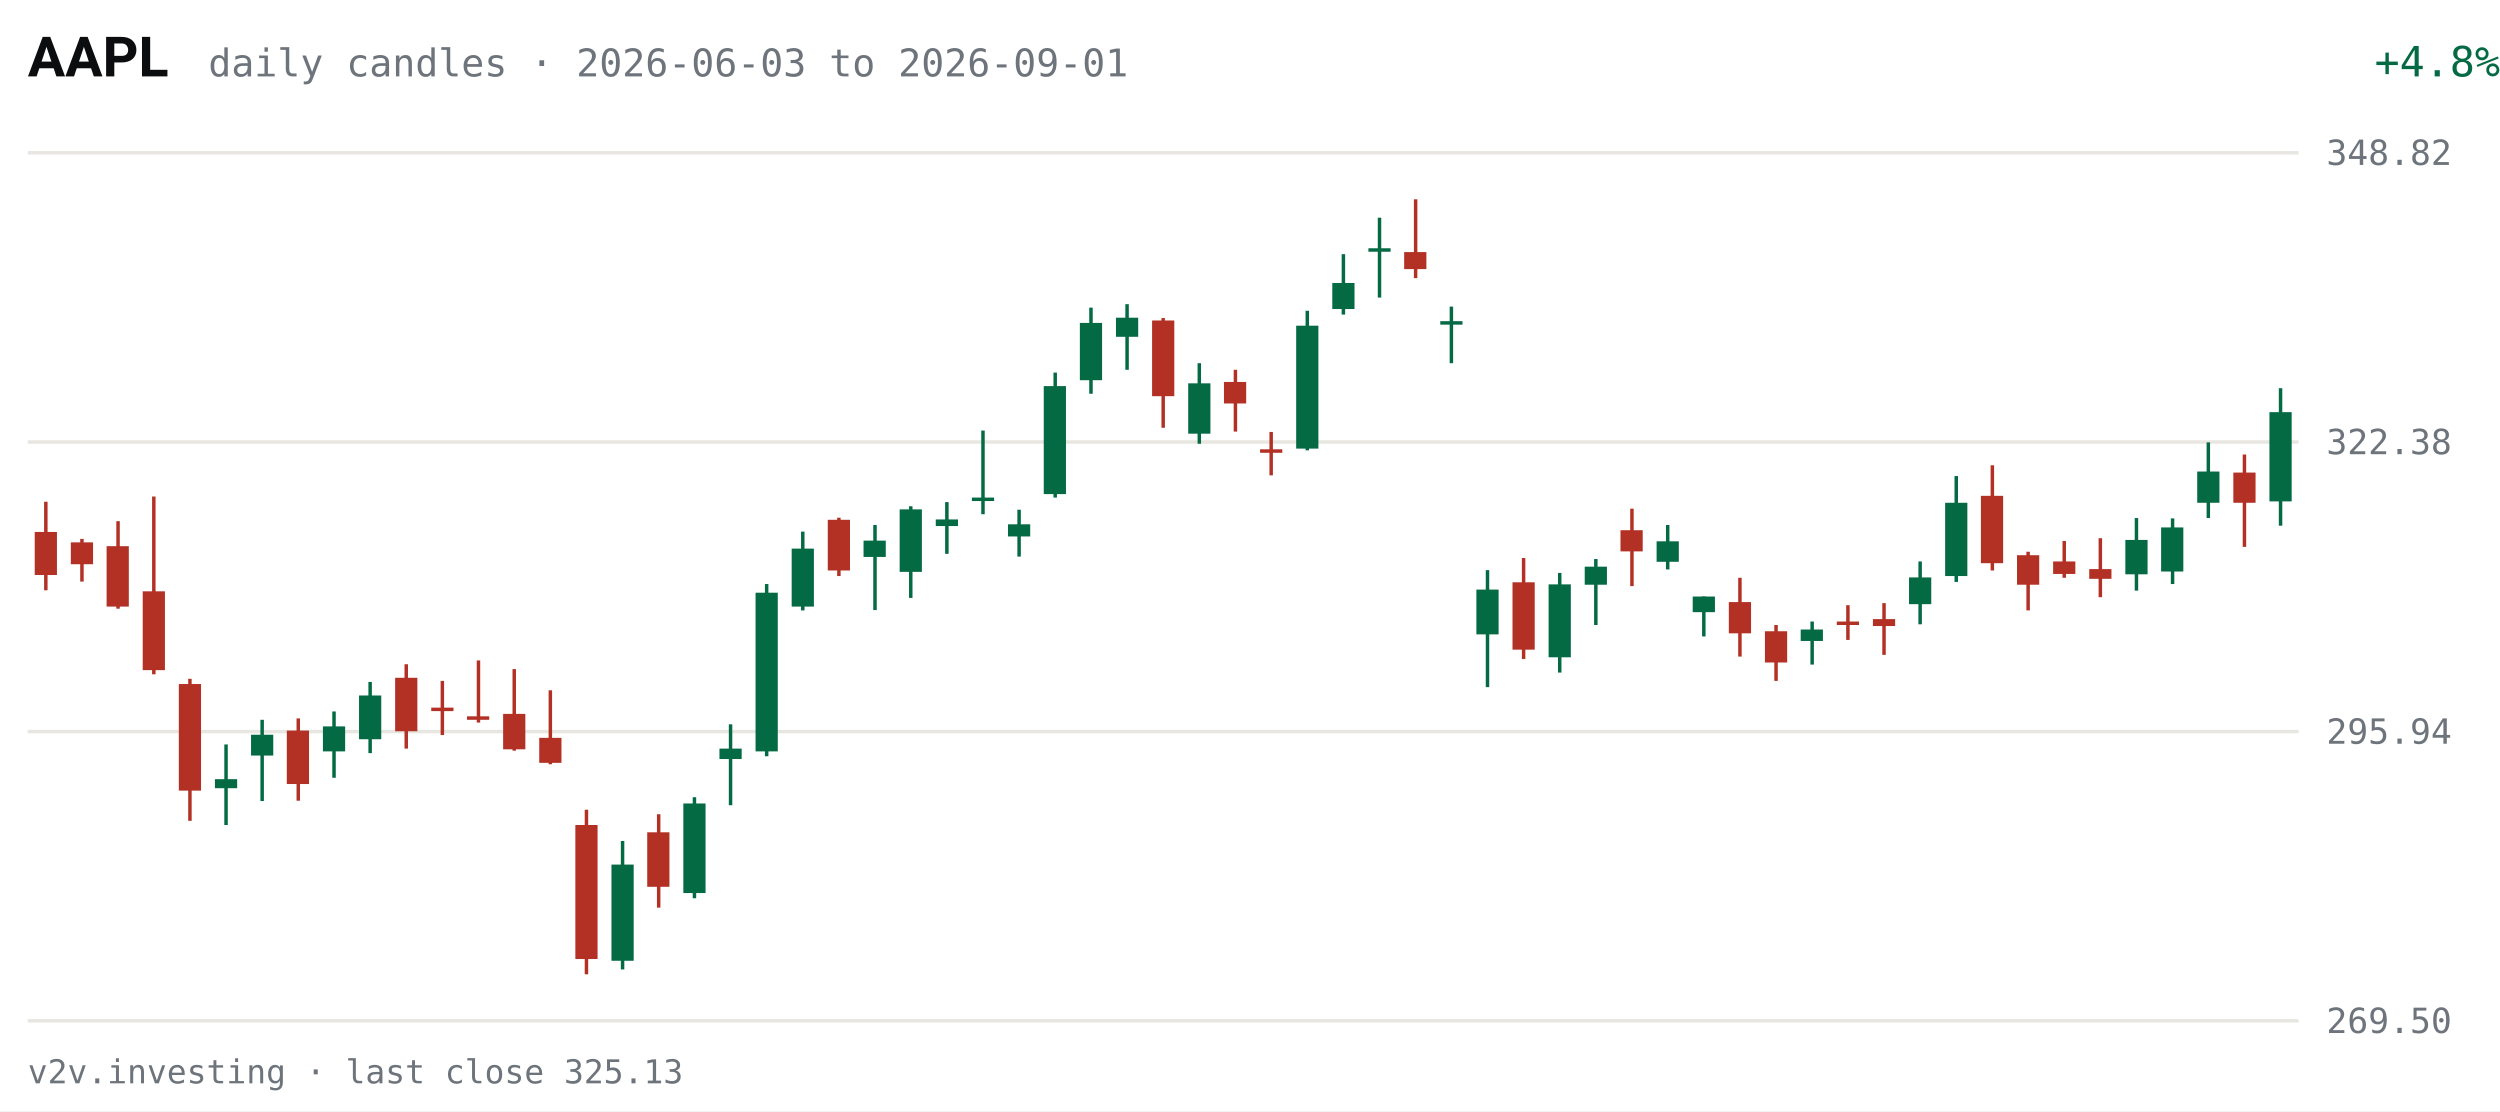
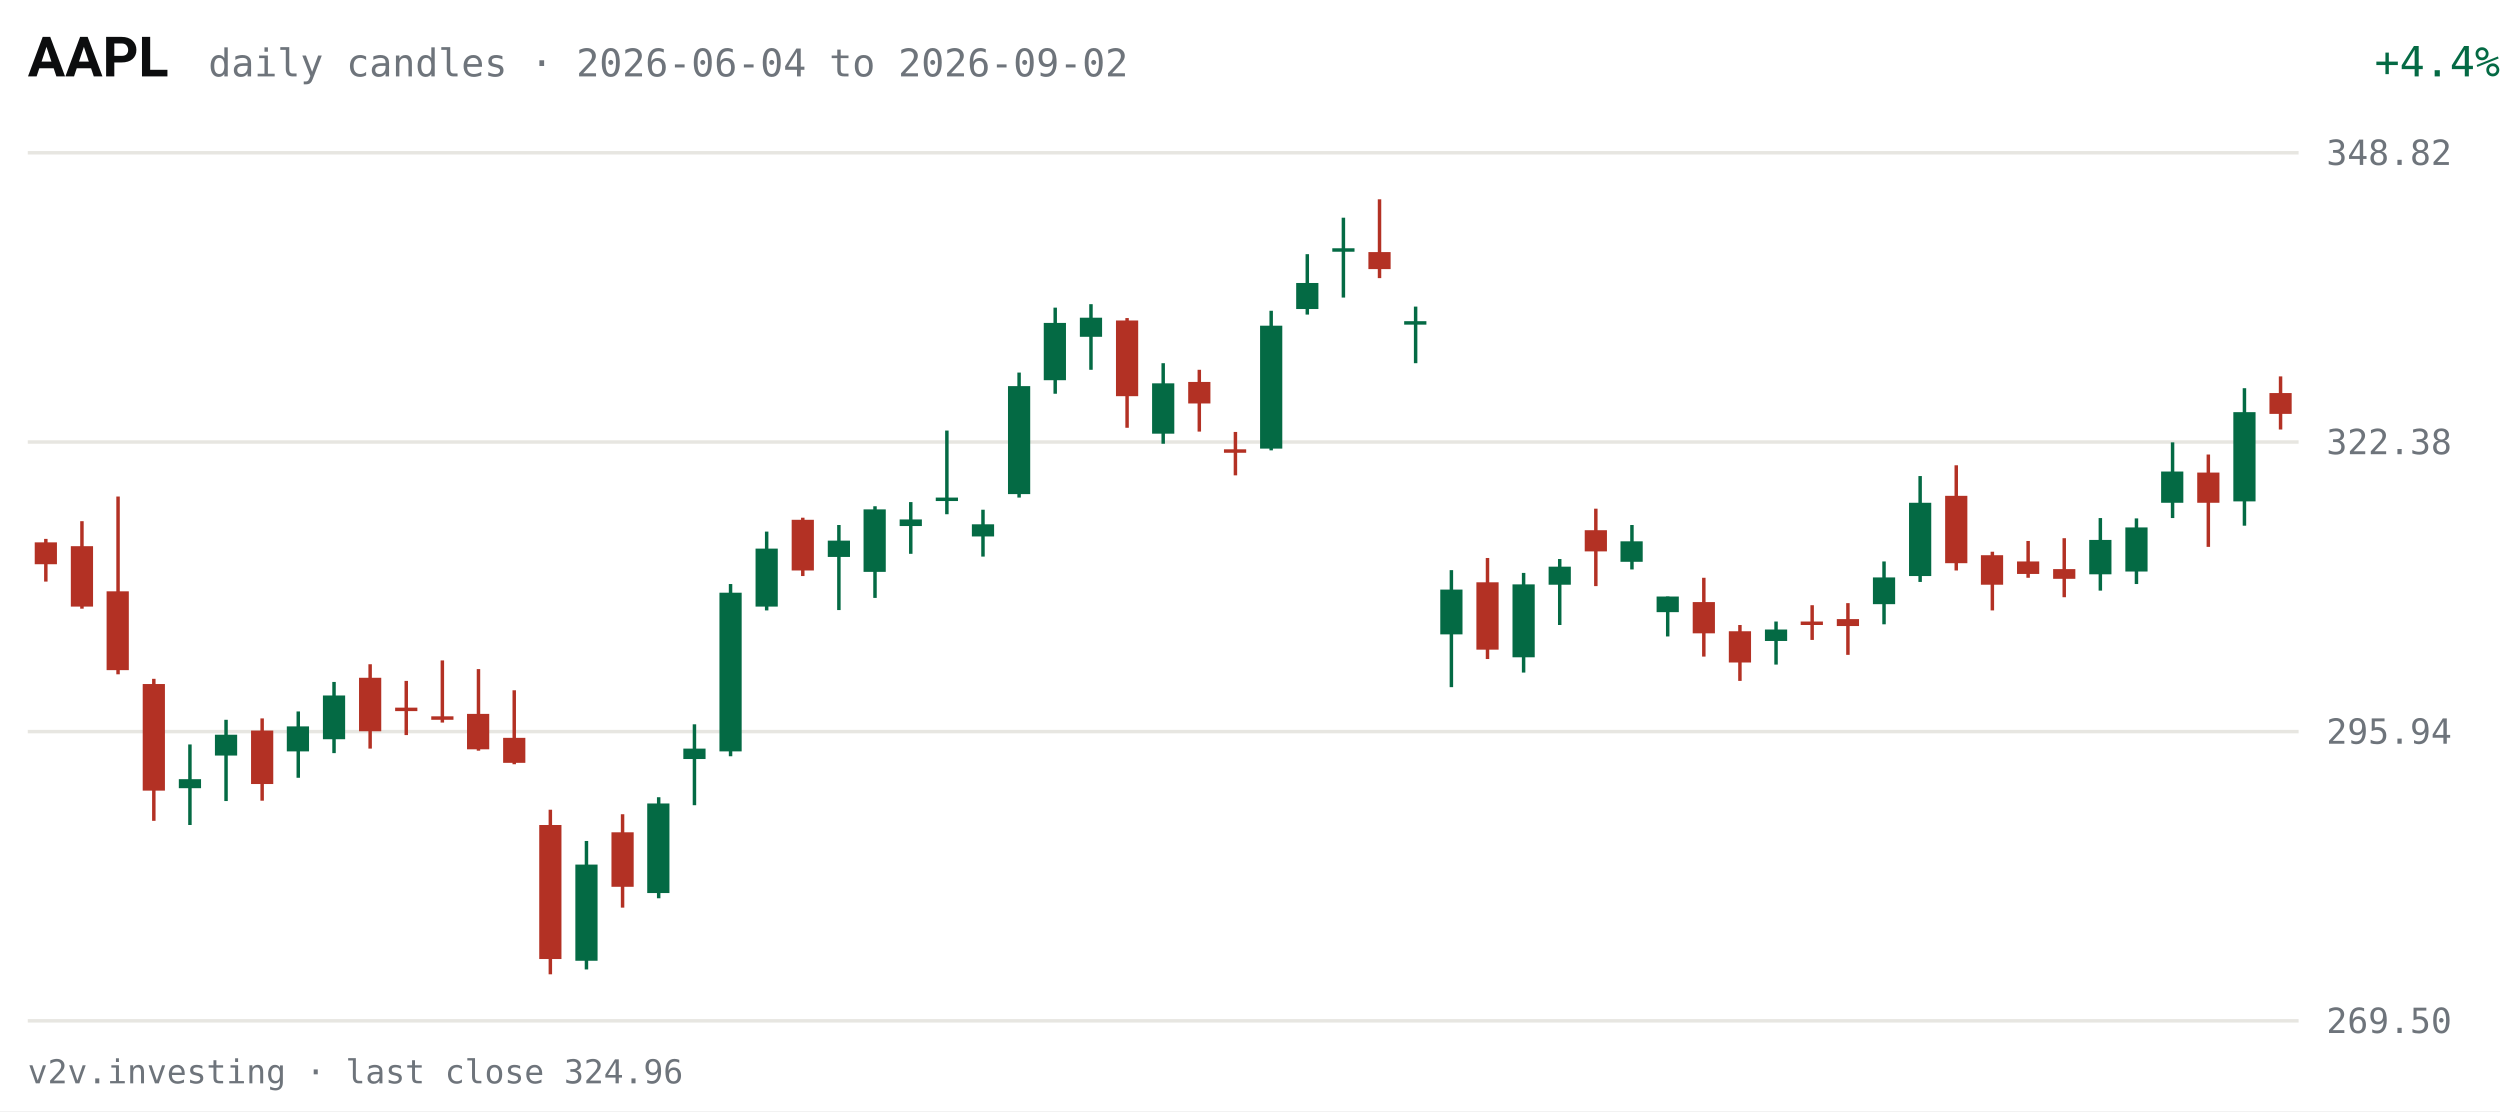
<svg xmlns="http://www.w3.org/2000/svg" viewBox="0 0 720 320" width="720" height="320" role="img" aria-label="AAPL daily candles, last 63 sessions">
  <rect width="720" height="320" fill="#FFFFFF" />
  <text x="8" y="22" fill="#0C0D0E" font-size="16" font-weight="600" font-family="system-ui,-apple-system,Segoe UI,Roboto,sans-serif">AAPL</text>
-   <text x="60" y="22" fill="#6E747B" font-size="11" font-family="ui-monospace,SFMono-Regular,Menlo,Consolas,monospace">daily candles · 2026-06-03 to 2026-09-01</text>
-   <text x="670" y="22" fill="#046A44" font-size="12" text-anchor="end" font-family="ui-monospace,SFMono-Regular,Menlo,Consolas,monospace" transform="translate(50,0)">+4.8%</text>
+   <text x="60" y="22" fill="#6E747B" font-size="11" font-family="ui-monospace,SFMono-Regular,Menlo,Consolas,monospace">daily candles · 2026-06-04 to 2026-09-02</text>
+   <text x="670" y="22" fill="#046A44" font-size="12" text-anchor="end" font-family="ui-monospace,SFMono-Regular,Menlo,Consolas,monospace" transform="translate(50,0)">+4.4%</text>
  <g font-family="ui-monospace,SFMono-Regular,Menlo,Consolas,monospace">
    <line x1="8" y1="294.0" x2="662" y2="294.0" stroke="#E7E6E1" stroke-width="1" />
    <text x="670" y="297.5" fill="#6E747B" font-size="10">269.50</text>
    <line x1="8" y1="210.7" x2="662" y2="210.7" stroke="#E7E6E1" stroke-width="1" />
    <text x="670" y="214.2" fill="#6E747B" font-size="10">295.94</text>
    <line x1="8" y1="127.3" x2="662" y2="127.3" stroke="#E7E6E1" stroke-width="1" />
    <text x="670" y="130.8" fill="#6E747B" font-size="10">322.38</text>
    <line x1="8" y1="44.0" x2="662" y2="44.0" stroke="#E7E6E1" stroke-width="1" />
    <text x="670" y="47.5" fill="#6E747B" font-size="10">348.82</text>
-     <line x1="13.2" y1="144.5" x2="13.2" y2="170.0" stroke="#B33124" stroke-width="1" />
-     <rect x="10.0" y="153.2" width="6.4" height="12.4" fill="#B33124" />
-     <line x1="23.6" y1="155.2" x2="23.6" y2="167.5" stroke="#B33124" stroke-width="1" />
-     <rect x="20.4" y="156.2" width="6.4" height="6.3" fill="#B33124" />
-     <line x1="34.0" y1="150.1" x2="34.0" y2="175.3" stroke="#B33124" stroke-width="1" />
-     <rect x="30.7" y="157.3" width="6.4" height="17.4" fill="#B33124" />
-     <line x1="44.3" y1="143.0" x2="44.3" y2="194.2" stroke="#B33124" stroke-width="1" />
-     <rect x="41.1" y="170.3" width="6.4" height="22.7" fill="#B33124" />
-     <line x1="54.7" y1="195.5" x2="54.7" y2="236.4" stroke="#B33124" stroke-width="1" />
-     <rect x="51.5" y="197.0" width="6.4" height="30.7" fill="#B33124" />
-     <line x1="65.1" y1="214.4" x2="65.1" y2="237.6" stroke="#046A44" stroke-width="1" />
-     <rect x="61.9" y="224.4" width="6.4" height="2.6" fill="#046A44" />
-     <line x1="75.5" y1="207.3" x2="75.5" y2="230.7" stroke="#046A44" stroke-width="1" />
-     <rect x="72.3" y="211.6" width="6.4" height="6.0" fill="#046A44" />
-     <line x1="85.9" y1="206.9" x2="85.9" y2="230.6" stroke="#B33124" stroke-width="1" />
-     <rect x="82.6" y="210.4" width="6.4" height="15.4" fill="#B33124" />
-     <line x1="96.2" y1="204.9" x2="96.2" y2="224.0" stroke="#046A44" stroke-width="1" />
-     <rect x="93.0" y="209.2" width="6.4" height="7.2" fill="#046A44" />
-     <line x1="106.6" y1="196.4" x2="106.6" y2="216.9" stroke="#046A44" stroke-width="1" />
-     <rect x="103.4" y="200.3" width="6.4" height="12.6" fill="#046A44" />
-     <line x1="117.0" y1="191.3" x2="117.0" y2="215.6" stroke="#B33124" stroke-width="1" />
-     <rect x="113.8" y="195.2" width="6.4" height="15.4" fill="#B33124" />
-     <line x1="127.4" y1="196.1" x2="127.4" y2="211.7" stroke="#B33124" stroke-width="1" />
-     <rect x="124.2" y="203.8" width="6.4" height="1.0" fill="#B33124" />
-     <line x1="137.8" y1="190.2" x2="137.8" y2="208.1" stroke="#B33124" stroke-width="1" />
-     <rect x="134.5" y="206.3" width="6.4" height="1.0" fill="#B33124" />
-     <line x1="148.1" y1="192.7" x2="148.1" y2="216.2" stroke="#B33124" stroke-width="1" />
-     <rect x="144.9" y="205.6" width="6.4" height="10.2" fill="#B33124" />
-     <line x1="158.5" y1="198.8" x2="158.5" y2="220.1" stroke="#B33124" stroke-width="1" />
-     <rect x="155.3" y="212.5" width="6.4" height="7.2" fill="#B33124" />
-     <line x1="168.9" y1="233.2" x2="168.9" y2="280.6" stroke="#B33124" stroke-width="1" />
-     <rect x="165.7" y="237.6" width="6.4" height="38.6" fill="#B33124" />
-     <line x1="179.3" y1="242.2" x2="179.3" y2="279.2" stroke="#046A44" stroke-width="1" />
-     <rect x="176.1" y="249.0" width="6.4" height="27.7" fill="#046A44" />
-     <line x1="189.7" y1="234.5" x2="189.7" y2="261.4" stroke="#B33124" stroke-width="1" />
-     <rect x="186.4" y="239.7" width="6.4" height="15.7" fill="#B33124" />
-     <line x1="200.0" y1="229.6" x2="200.0" y2="258.7" stroke="#046A44" stroke-width="1" />
-     <rect x="196.8" y="231.4" width="6.4" height="25.8" fill="#046A44" />
-     <line x1="210.4" y1="208.6" x2="210.4" y2="231.9" stroke="#046A44" stroke-width="1" />
-     <rect x="207.2" y="215.6" width="6.4" height="3.0" fill="#046A44" />
-     <line x1="220.8" y1="168.2" x2="220.8" y2="217.8" stroke="#046A44" stroke-width="1" />
-     <rect x="217.6" y="170.7" width="6.4" height="45.7" fill="#046A44" />
-     <line x1="231.2" y1="153.1" x2="231.2" y2="175.8" stroke="#046A44" stroke-width="1" />
-     <rect x="228.0" y="158.0" width="6.4" height="16.7" fill="#046A44" />
-     <line x1="241.6" y1="149.1" x2="241.6" y2="165.9" stroke="#B33124" stroke-width="1" />
-     <rect x="238.4" y="149.7" width="6.4" height="14.6" fill="#B33124" />
-     <line x1="252.0" y1="151.2" x2="252.0" y2="175.7" stroke="#046A44" stroke-width="1" />
-     <rect x="248.7" y="155.7" width="6.4" height="4.7" fill="#046A44" />
-     <line x1="262.3" y1="145.8" x2="262.3" y2="172.2" stroke="#046A44" stroke-width="1" />
-     <rect x="259.1" y="146.7" width="6.4" height="18.0" fill="#046A44" />
-     <line x1="272.7" y1="144.6" x2="272.7" y2="159.5" stroke="#046A44" stroke-width="1" />
-     <rect x="269.5" y="149.6" width="6.4" height="1.9" fill="#046A44" />
-     <line x1="283.1" y1="124.0" x2="283.1" y2="148.1" stroke="#046A44" stroke-width="1" />
-     <rect x="279.9" y="143.3" width="6.4" height="1.0" fill="#046A44" />
-     <line x1="293.5" y1="146.8" x2="293.5" y2="160.3" stroke="#046A44" stroke-width="1" />
-     <rect x="290.3" y="151.0" width="6.4" height="3.5" fill="#046A44" />
-     <line x1="303.9" y1="107.3" x2="303.9" y2="143.3" stroke="#046A44" stroke-width="1" />
-     <rect x="300.6" y="111.2" width="6.4" height="31.1" fill="#046A44" />
-     <line x1="314.2" y1="88.6" x2="314.2" y2="113.4" stroke="#046A44" stroke-width="1" />
-     <rect x="311.0" y="93.0" width="6.4" height="16.5" fill="#046A44" />
-     <line x1="324.6" y1="87.6" x2="324.6" y2="106.5" stroke="#046A44" stroke-width="1" />
-     <rect x="321.4" y="91.5" width="6.4" height="5.5" fill="#046A44" />
-     <line x1="335.0" y1="91.6" x2="335.0" y2="123.2" stroke="#B33124" stroke-width="1" />
-     <rect x="331.8" y="92.3" width="6.4" height="21.8" fill="#B33124" />
-     <line x1="345.4" y1="104.6" x2="345.4" y2="127.8" stroke="#046A44" stroke-width="1" />
-     <rect x="342.2" y="110.4" width="6.4" height="14.5" fill="#046A44" />
-     <line x1="355.8" y1="106.5" x2="355.8" y2="124.3" stroke="#B33124" stroke-width="1" />
-     <rect x="352.5" y="110.0" width="6.4" height="6.2" fill="#B33124" />
-     <line x1="366.1" y1="124.4" x2="366.1" y2="136.9" stroke="#B33124" stroke-width="1" />
-     <rect x="362.9" y="129.4" width="6.4" height="1.0" fill="#B33124" />
-     <line x1="376.5" y1="89.5" x2="376.5" y2="129.7" stroke="#046A44" stroke-width="1" />
-     <rect x="373.3" y="93.8" width="6.4" height="35.4" fill="#046A44" />
-     <line x1="386.9" y1="73.2" x2="386.9" y2="90.6" stroke="#046A44" stroke-width="1" />
-     <rect x="383.7" y="81.5" width="6.4" height="7.5" fill="#046A44" />
-     <line x1="397.3" y1="62.7" x2="397.3" y2="85.7" stroke="#046A44" stroke-width="1" />
-     <rect x="394.1" y="71.5" width="6.4" height="1.0" fill="#046A44" />
-     <line x1="407.7" y1="57.4" x2="407.7" y2="80.1" stroke="#B33124" stroke-width="1" />
-     <rect x="404.4" y="72.6" width="6.4" height="4.9" fill="#B33124" />
-     <line x1="418.0" y1="88.3" x2="418.0" y2="104.6" stroke="#046A44" stroke-width="1" />
-     <rect x="414.8" y="92.5" width="6.4" height="1.0" fill="#046A44" />
-     <line x1="428.4" y1="164.2" x2="428.4" y2="197.9" stroke="#046A44" stroke-width="1" />
-     <rect x="425.2" y="169.8" width="6.4" height="12.9" fill="#046A44" />
-     <line x1="438.8" y1="160.7" x2="438.8" y2="189.8" stroke="#B33124" stroke-width="1" />
-     <rect x="435.6" y="167.7" width="6.4" height="19.4" fill="#B33124" />
-     <line x1="449.2" y1="165.0" x2="449.2" y2="193.7" stroke="#046A44" stroke-width="1" />
-     <rect x="446.0" y="168.3" width="6.4" height="21.0" fill="#046A44" />
-     <line x1="459.6" y1="161.0" x2="459.6" y2="180.0" stroke="#046A44" stroke-width="1" />
-     <rect x="456.4" y="163.2" width="6.4" height="5.2" fill="#046A44" />
-     <line x1="470.0" y1="146.5" x2="470.0" y2="168.8" stroke="#B33124" stroke-width="1" />
-     <rect x="466.7" y="152.7" width="6.4" height="6.1" fill="#B33124" />
-     <line x1="480.3" y1="151.2" x2="480.3" y2="164.0" stroke="#046A44" stroke-width="1" />
-     <rect x="477.1" y="155.9" width="6.4" height="5.9" fill="#046A44" />
-     <line x1="490.7" y1="171.8" x2="490.7" y2="183.3" stroke="#046A44" stroke-width="1" />
-     <rect x="487.5" y="171.8" width="6.4" height="4.5" fill="#046A44" />
-     <line x1="501.1" y1="166.4" x2="501.1" y2="189.1" stroke="#B33124" stroke-width="1" />
-     <rect x="497.9" y="173.4" width="6.4" height="9.0" fill="#B33124" />
-     <line x1="511.5" y1="180.0" x2="511.5" y2="196.1" stroke="#B33124" stroke-width="1" />
-     <rect x="508.3" y="181.8" width="6.4" height="9.0" fill="#B33124" />
-     <line x1="521.9" y1="179.0" x2="521.9" y2="191.4" stroke="#046A44" stroke-width="1" />
-     <rect x="518.6" y="181.3" width="6.4" height="3.3" fill="#046A44" />
-     <line x1="532.2" y1="174.3" x2="532.2" y2="184.3" stroke="#B33124" stroke-width="1" />
-     <rect x="529.0" y="179.0" width="6.4" height="1.0" fill="#B33124" />
-     <line x1="542.6" y1="173.7" x2="542.6" y2="188.6" stroke="#B33124" stroke-width="1" />
-     <rect x="539.4" y="178.3" width="6.4" height="2.0" fill="#B33124" />
-     <line x1="553.0" y1="161.7" x2="553.0" y2="179.8" stroke="#046A44" stroke-width="1" />
-     <rect x="549.8" y="166.3" width="6.4" height="7.7" fill="#046A44" />
-     <line x1="563.4" y1="137.1" x2="563.4" y2="167.6" stroke="#046A44" stroke-width="1" />
-     <rect x="560.2" y="144.8" width="6.4" height="21.1" fill="#046A44" />
-     <line x1="573.8" y1="134.0" x2="573.8" y2="164.3" stroke="#B33124" stroke-width="1" />
-     <rect x="570.5" y="142.8" width="6.4" height="19.4" fill="#B33124" />
-     <line x1="584.1" y1="158.9" x2="584.1" y2="175.8" stroke="#B33124" stroke-width="1" />
-     <rect x="580.9" y="159.9" width="6.4" height="8.5" fill="#B33124" />
-     <line x1="594.5" y1="155.8" x2="594.5" y2="166.4" stroke="#B33124" stroke-width="1" />
-     <rect x="591.3" y="161.7" width="6.4" height="3.6" fill="#B33124" />
-     <line x1="604.9" y1="155.0" x2="604.9" y2="172.0" stroke="#B33124" stroke-width="1" />
-     <rect x="601.7" y="163.9" width="6.4" height="2.8" fill="#B33124" />
-     <line x1="615.3" y1="149.2" x2="615.3" y2="170.1" stroke="#046A44" stroke-width="1" />
-     <rect x="612.1" y="155.5" width="6.4" height="9.9" fill="#046A44" />
-     <line x1="625.7" y1="149.3" x2="625.7" y2="168.2" stroke="#046A44" stroke-width="1" />
-     <rect x="622.4" y="151.9" width="6.4" height="12.7" fill="#046A44" />
-     <line x1="636.0" y1="127.4" x2="636.0" y2="149.2" stroke="#046A44" stroke-width="1" />
-     <rect x="632.8" y="135.8" width="6.4" height="9.0" fill="#046A44" />
-     <line x1="646.4" y1="130.9" x2="646.4" y2="157.5" stroke="#B33124" stroke-width="1" />
-     <rect x="643.2" y="136.1" width="6.4" height="8.7" fill="#B33124" />
-     <line x1="656.8" y1="111.8" x2="656.8" y2="151.4" stroke="#046A44" stroke-width="1" />
-     <rect x="653.6" y="118.7" width="6.4" height="25.7" fill="#046A44" />
+     <line x1="13.2" y1="155.2" x2="13.2" y2="167.5" stroke="#B33124" stroke-width="1" />
+     <rect x="10.0" y="156.2" width="6.4" height="6.3" fill="#B33124" />
+     <line x1="23.6" y1="150.1" x2="23.6" y2="175.3" stroke="#B33124" stroke-width="1" />
+     <rect x="20.4" y="157.3" width="6.4" height="17.4" fill="#B33124" />
+     <line x1="34.0" y1="143.0" x2="34.0" y2="194.2" stroke="#B33124" stroke-width="1" />
+     <rect x="30.7" y="170.3" width="6.4" height="22.7" fill="#B33124" />
+     <line x1="44.3" y1="195.5" x2="44.3" y2="236.4" stroke="#B33124" stroke-width="1" />
+     <rect x="41.1" y="197.0" width="6.4" height="30.7" fill="#B33124" />
+     <line x1="54.7" y1="214.4" x2="54.7" y2="237.6" stroke="#046A44" stroke-width="1" />
+     <rect x="51.5" y="224.4" width="6.4" height="2.6" fill="#046A44" />
+     <line x1="65.1" y1="207.3" x2="65.1" y2="230.7" stroke="#046A44" stroke-width="1" />
+     <rect x="61.9" y="211.6" width="6.4" height="6.0" fill="#046A44" />
+     <line x1="75.5" y1="206.9" x2="75.5" y2="230.6" stroke="#B33124" stroke-width="1" />
+     <rect x="72.3" y="210.4" width="6.4" height="15.4" fill="#B33124" />
+     <line x1="85.9" y1="204.9" x2="85.9" y2="224.0" stroke="#046A44" stroke-width="1" />
+     <rect x="82.6" y="209.2" width="6.4" height="7.2" fill="#046A44" />
+     <line x1="96.2" y1="196.4" x2="96.2" y2="216.9" stroke="#046A44" stroke-width="1" />
+     <rect x="93.0" y="200.3" width="6.4" height="12.6" fill="#046A44" />
+     <line x1="106.6" y1="191.3" x2="106.6" y2="215.6" stroke="#B33124" stroke-width="1" />
+     <rect x="103.4" y="195.2" width="6.4" height="15.4" fill="#B33124" />
+     <line x1="117.0" y1="196.1" x2="117.0" y2="211.7" stroke="#B33124" stroke-width="1" />
+     <rect x="113.8" y="203.8" width="6.4" height="1.0" fill="#B33124" />
+     <line x1="127.4" y1="190.2" x2="127.4" y2="208.1" stroke="#B33124" stroke-width="1" />
+     <rect x="124.2" y="206.3" width="6.4" height="1.0" fill="#B33124" />
+     <line x1="137.8" y1="192.7" x2="137.8" y2="216.2" stroke="#B33124" stroke-width="1" />
+     <rect x="134.5" y="205.6" width="6.4" height="10.2" fill="#B33124" />
+     <line x1="148.1" y1="198.8" x2="148.1" y2="220.1" stroke="#B33124" stroke-width="1" />
+     <rect x="144.9" y="212.5" width="6.4" height="7.2" fill="#B33124" />
+     <line x1="158.5" y1="233.2" x2="158.5" y2="280.6" stroke="#B33124" stroke-width="1" />
+     <rect x="155.3" y="237.6" width="6.4" height="38.6" fill="#B33124" />
+     <line x1="168.9" y1="242.2" x2="168.9" y2="279.2" stroke="#046A44" stroke-width="1" />
+     <rect x="165.7" y="249.0" width="6.4" height="27.7" fill="#046A44" />
+     <line x1="179.3" y1="234.5" x2="179.3" y2="261.4" stroke="#B33124" stroke-width="1" />
+     <rect x="176.1" y="239.7" width="6.4" height="15.7" fill="#B33124" />
+     <line x1="189.7" y1="229.6" x2="189.7" y2="258.7" stroke="#046A44" stroke-width="1" />
+     <rect x="186.4" y="231.4" width="6.4" height="25.8" fill="#046A44" />
+     <line x1="200.0" y1="208.6" x2="200.0" y2="231.9" stroke="#046A44" stroke-width="1" />
+     <rect x="196.8" y="215.6" width="6.4" height="3.0" fill="#046A44" />
+     <line x1="210.4" y1="168.2" x2="210.4" y2="217.8" stroke="#046A44" stroke-width="1" />
+     <rect x="207.2" y="170.7" width="6.4" height="45.7" fill="#046A44" />
+     <line x1="220.8" y1="153.1" x2="220.8" y2="175.8" stroke="#046A44" stroke-width="1" />
+     <rect x="217.6" y="158.0" width="6.4" height="16.7" fill="#046A44" />
+     <line x1="231.2" y1="149.1" x2="231.2" y2="165.9" stroke="#B33124" stroke-width="1" />
+     <rect x="228.0" y="149.7" width="6.4" height="14.6" fill="#B33124" />
+     <line x1="241.6" y1="151.2" x2="241.6" y2="175.7" stroke="#046A44" stroke-width="1" />
+     <rect x="238.4" y="155.7" width="6.4" height="4.7" fill="#046A44" />
+     <line x1="252.0" y1="145.8" x2="252.0" y2="172.2" stroke="#046A44" stroke-width="1" />
+     <rect x="248.7" y="146.7" width="6.4" height="18.0" fill="#046A44" />
+     <line x1="262.3" y1="144.6" x2="262.3" y2="159.5" stroke="#046A44" stroke-width="1" />
+     <rect x="259.1" y="149.6" width="6.4" height="1.9" fill="#046A44" />
+     <line x1="272.7" y1="124.0" x2="272.7" y2="148.1" stroke="#046A44" stroke-width="1" />
+     <rect x="269.5" y="143.3" width="6.4" height="1.0" fill="#046A44" />
+     <line x1="283.1" y1="146.8" x2="283.1" y2="160.3" stroke="#046A44" stroke-width="1" />
+     <rect x="279.9" y="151.0" width="6.4" height="3.5" fill="#046A44" />
+     <line x1="293.5" y1="107.3" x2="293.5" y2="143.3" stroke="#046A44" stroke-width="1" />
+     <rect x="290.3" y="111.2" width="6.4" height="31.1" fill="#046A44" />
+     <line x1="303.9" y1="88.6" x2="303.9" y2="113.4" stroke="#046A44" stroke-width="1" />
+     <rect x="300.6" y="93.0" width="6.4" height="16.5" fill="#046A44" />
+     <line x1="314.2" y1="87.6" x2="314.2" y2="106.5" stroke="#046A44" stroke-width="1" />
+     <rect x="311.0" y="91.5" width="6.4" height="5.5" fill="#046A44" />
+     <line x1="324.6" y1="91.6" x2="324.6" y2="123.2" stroke="#B33124" stroke-width="1" />
+     <rect x="321.4" y="92.3" width="6.4" height="21.8" fill="#B33124" />
+     <line x1="335.0" y1="104.6" x2="335.0" y2="127.8" stroke="#046A44" stroke-width="1" />
+     <rect x="331.8" y="110.4" width="6.4" height="14.5" fill="#046A44" />
+     <line x1="345.4" y1="106.5" x2="345.4" y2="124.3" stroke="#B33124" stroke-width="1" />
+     <rect x="342.2" y="110.0" width="6.4" height="6.2" fill="#B33124" />
+     <line x1="355.8" y1="124.4" x2="355.8" y2="136.9" stroke="#B33124" stroke-width="1" />
+     <rect x="352.5" y="129.4" width="6.4" height="1.0" fill="#B33124" />
+     <line x1="366.1" y1="89.5" x2="366.1" y2="129.7" stroke="#046A44" stroke-width="1" />
+     <rect x="362.9" y="93.8" width="6.4" height="35.4" fill="#046A44" />
+     <line x1="376.5" y1="73.2" x2="376.5" y2="90.6" stroke="#046A44" stroke-width="1" />
+     <rect x="373.3" y="81.5" width="6.4" height="7.5" fill="#046A44" />
+     <line x1="386.9" y1="62.7" x2="386.9" y2="85.7" stroke="#046A44" stroke-width="1" />
+     <rect x="383.7" y="71.5" width="6.4" height="1.0" fill="#046A44" />
+     <line x1="397.3" y1="57.4" x2="397.3" y2="80.1" stroke="#B33124" stroke-width="1" />
+     <rect x="394.1" y="72.6" width="6.4" height="4.9" fill="#B33124" />
+     <line x1="407.7" y1="88.3" x2="407.7" y2="104.6" stroke="#046A44" stroke-width="1" />
+     <rect x="404.4" y="92.5" width="6.4" height="1.0" fill="#046A44" />
+     <line x1="418.0" y1="164.2" x2="418.0" y2="197.9" stroke="#046A44" stroke-width="1" />
+     <rect x="414.8" y="169.8" width="6.4" height="12.9" fill="#046A44" />
+     <line x1="428.4" y1="160.7" x2="428.4" y2="189.8" stroke="#B33124" stroke-width="1" />
+     <rect x="425.2" y="167.7" width="6.4" height="19.4" fill="#B33124" />
+     <line x1="438.8" y1="165.0" x2="438.8" y2="193.7" stroke="#046A44" stroke-width="1" />
+     <rect x="435.6" y="168.3" width="6.4" height="21.0" fill="#046A44" />
+     <line x1="449.2" y1="161.0" x2="449.2" y2="180.0" stroke="#046A44" stroke-width="1" />
+     <rect x="446.0" y="163.2" width="6.4" height="5.2" fill="#046A44" />
+     <line x1="459.6" y1="146.5" x2="459.6" y2="168.8" stroke="#B33124" stroke-width="1" />
+     <rect x="456.4" y="152.7" width="6.4" height="6.1" fill="#B33124" />
+     <line x1="470.0" y1="151.2" x2="470.0" y2="164.0" stroke="#046A44" stroke-width="1" />
+     <rect x="466.7" y="155.9" width="6.4" height="5.9" fill="#046A44" />
+     <line x1="480.3" y1="171.8" x2="480.3" y2="183.3" stroke="#046A44" stroke-width="1" />
+     <rect x="477.1" y="171.8" width="6.4" height="4.5" fill="#046A44" />
+     <line x1="490.7" y1="166.4" x2="490.7" y2="189.1" stroke="#B33124" stroke-width="1" />
+     <rect x="487.5" y="173.4" width="6.4" height="9.0" fill="#B33124" />
+     <line x1="501.1" y1="180.0" x2="501.1" y2="196.1" stroke="#B33124" stroke-width="1" />
+     <rect x="497.9" y="181.8" width="6.4" height="9.0" fill="#B33124" />
+     <line x1="511.5" y1="179.0" x2="511.5" y2="191.4" stroke="#046A44" stroke-width="1" />
+     <rect x="508.3" y="181.3" width="6.4" height="3.3" fill="#046A44" />
+     <line x1="521.9" y1="174.3" x2="521.9" y2="184.3" stroke="#B33124" stroke-width="1" />
+     <rect x="518.6" y="179.0" width="6.4" height="1.0" fill="#B33124" />
+     <line x1="532.2" y1="173.7" x2="532.2" y2="188.6" stroke="#B33124" stroke-width="1" />
+     <rect x="529.0" y="178.3" width="6.4" height="2.0" fill="#B33124" />
+     <line x1="542.6" y1="161.7" x2="542.6" y2="179.8" stroke="#046A44" stroke-width="1" />
+     <rect x="539.4" y="166.3" width="6.4" height="7.7" fill="#046A44" />
+     <line x1="553.0" y1="137.1" x2="553.0" y2="167.6" stroke="#046A44" stroke-width="1" />
+     <rect x="549.8" y="144.8" width="6.4" height="21.1" fill="#046A44" />
+     <line x1="563.4" y1="134.0" x2="563.4" y2="164.3" stroke="#B33124" stroke-width="1" />
+     <rect x="560.2" y="142.8" width="6.4" height="19.4" fill="#B33124" />
+     <line x1="573.8" y1="158.9" x2="573.8" y2="175.8" stroke="#B33124" stroke-width="1" />
+     <rect x="570.5" y="159.9" width="6.4" height="8.5" fill="#B33124" />
+     <line x1="584.1" y1="155.8" x2="584.1" y2="166.4" stroke="#B33124" stroke-width="1" />
+     <rect x="580.9" y="161.7" width="6.4" height="3.6" fill="#B33124" />
+     <line x1="594.5" y1="155.0" x2="594.5" y2="172.0" stroke="#B33124" stroke-width="1" />
+     <rect x="591.3" y="163.9" width="6.4" height="2.8" fill="#B33124" />
+     <line x1="604.9" y1="149.2" x2="604.9" y2="170.1" stroke="#046A44" stroke-width="1" />
+     <rect x="601.7" y="155.5" width="6.4" height="9.9" fill="#046A44" />
+     <line x1="615.3" y1="149.3" x2="615.3" y2="168.2" stroke="#046A44" stroke-width="1" />
+     <rect x="612.1" y="151.9" width="6.4" height="12.7" fill="#046A44" />
+     <line x1="625.7" y1="127.4" x2="625.7" y2="149.2" stroke="#046A44" stroke-width="1" />
+     <rect x="622.4" y="135.8" width="6.4" height="9.0" fill="#046A44" />
+     <line x1="636.0" y1="130.9" x2="636.0" y2="157.5" stroke="#B33124" stroke-width="1" />
+     <rect x="632.8" y="136.1" width="6.4" height="8.7" fill="#B33124" />
+     <line x1="646.4" y1="111.8" x2="646.4" y2="151.4" stroke="#046A44" stroke-width="1" />
+     <rect x="643.2" y="118.7" width="6.4" height="25.7" fill="#046A44" />
+     <line x1="656.8" y1="108.4" x2="656.8" y2="123.7" stroke="#B33124" stroke-width="1" />
+     <rect x="653.6" y="113.2" width="6.4" height="6.0" fill="#B33124" />
  </g>
-   <text x="8" y="312" fill="#6E747B" font-size="9.5" font-family="ui-monospace,SFMono-Regular,Menlo,Consolas,monospace">v2v.investing · last close 325.13</text>
+   <text x="8" y="312" fill="#6E747B" font-size="9.5" font-family="ui-monospace,SFMono-Regular,Menlo,Consolas,monospace">v2v.investing · last close 324.96</text>
</svg>
